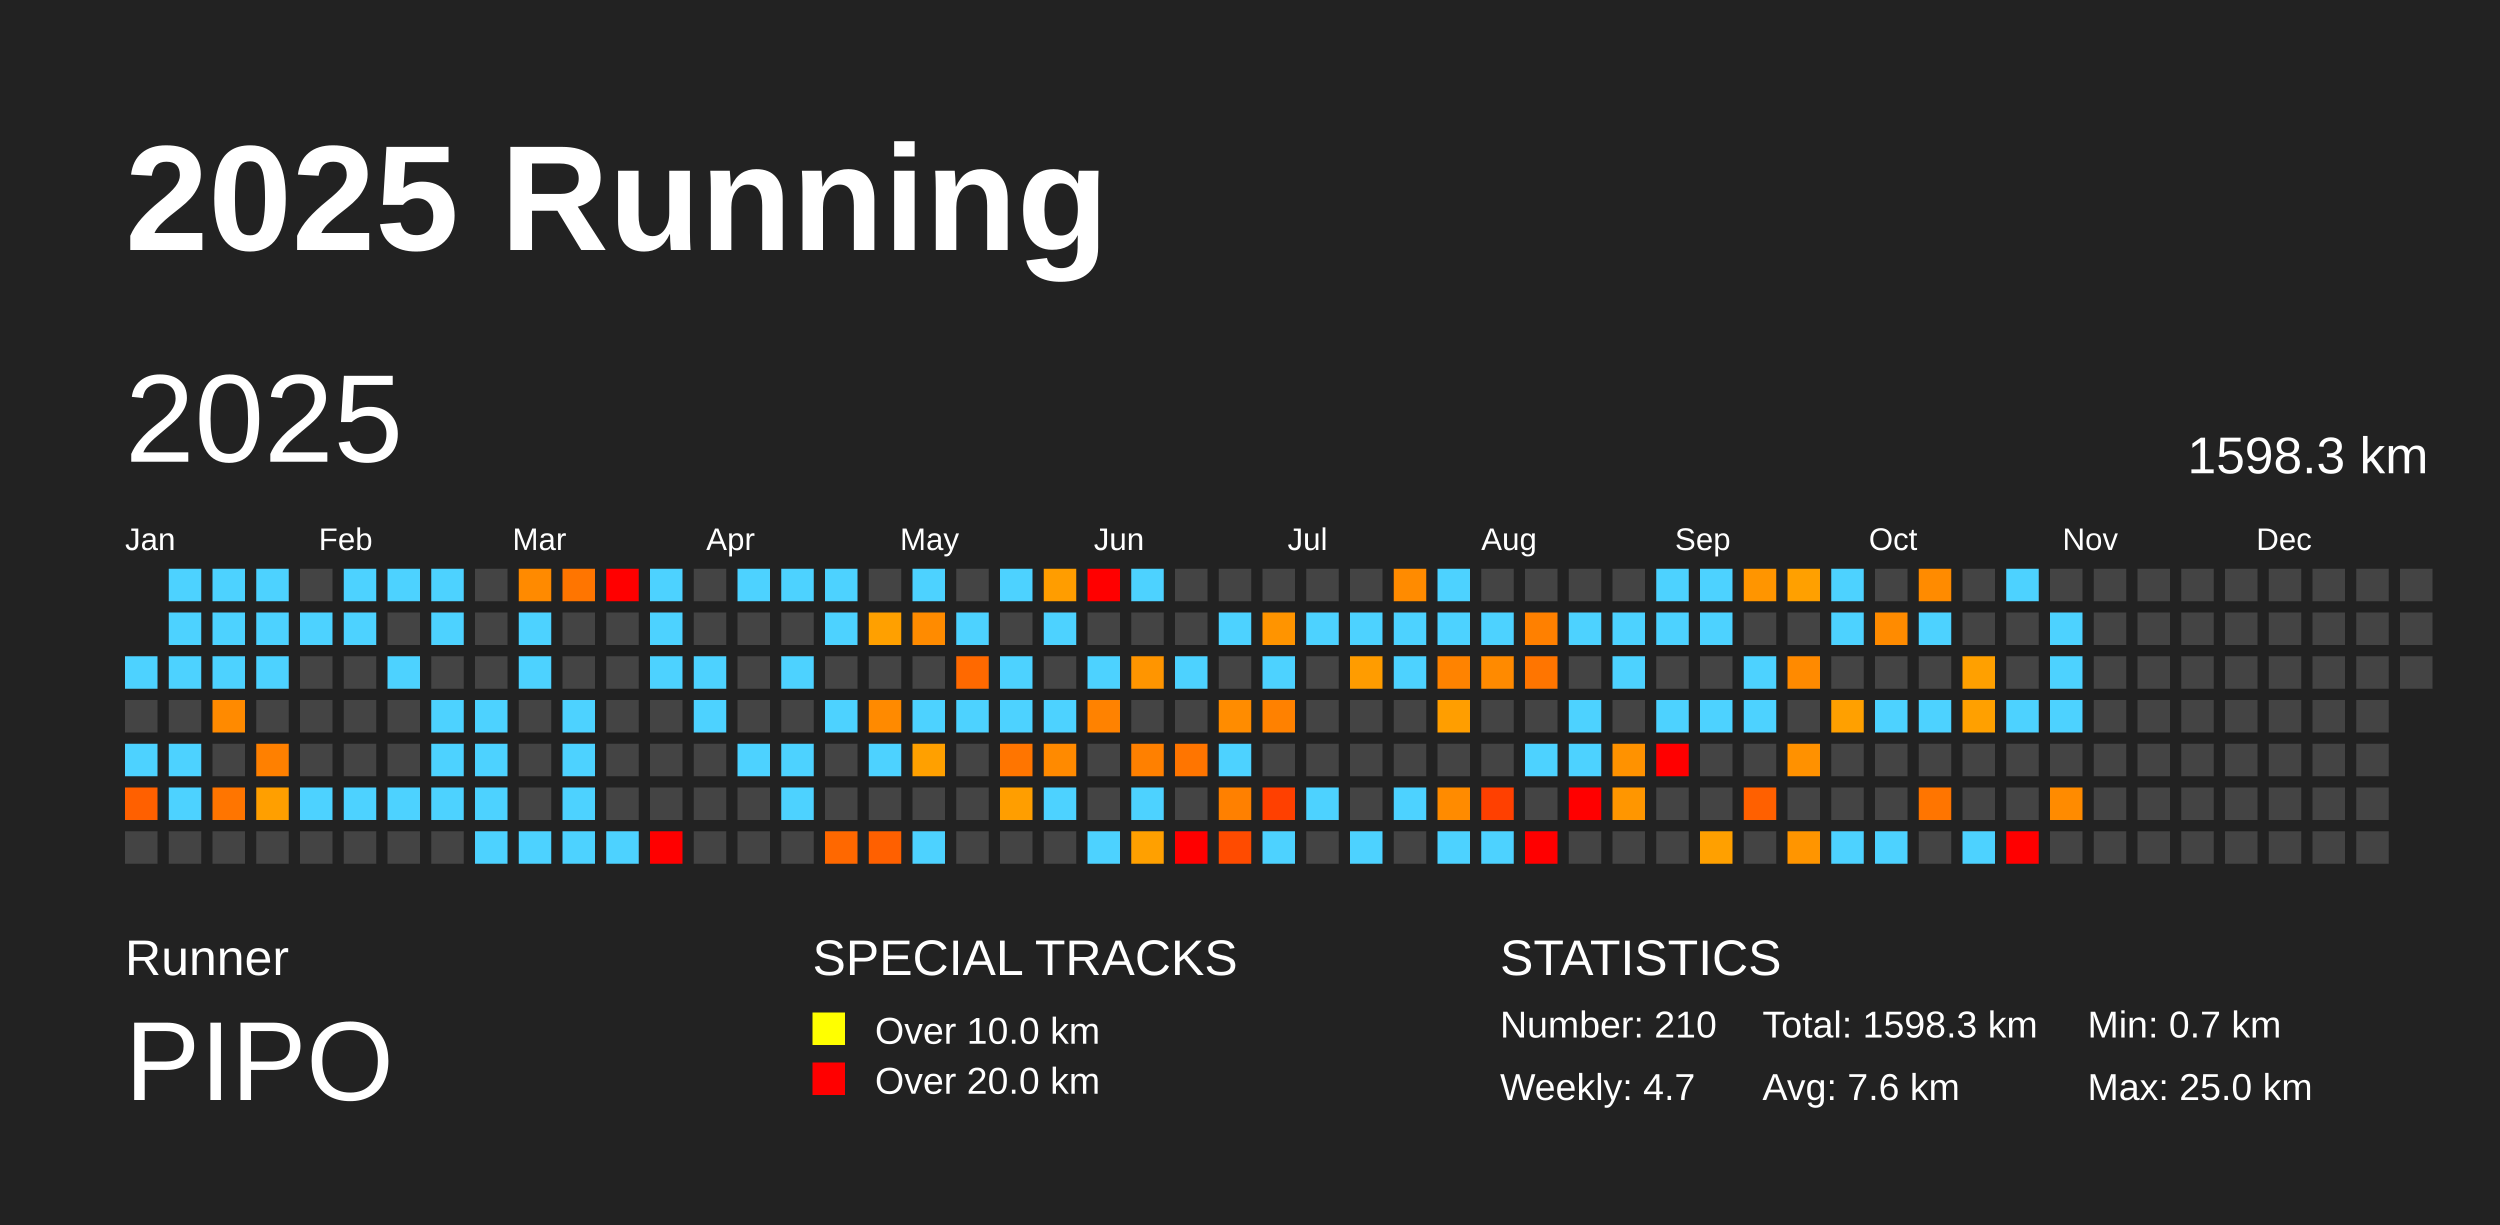
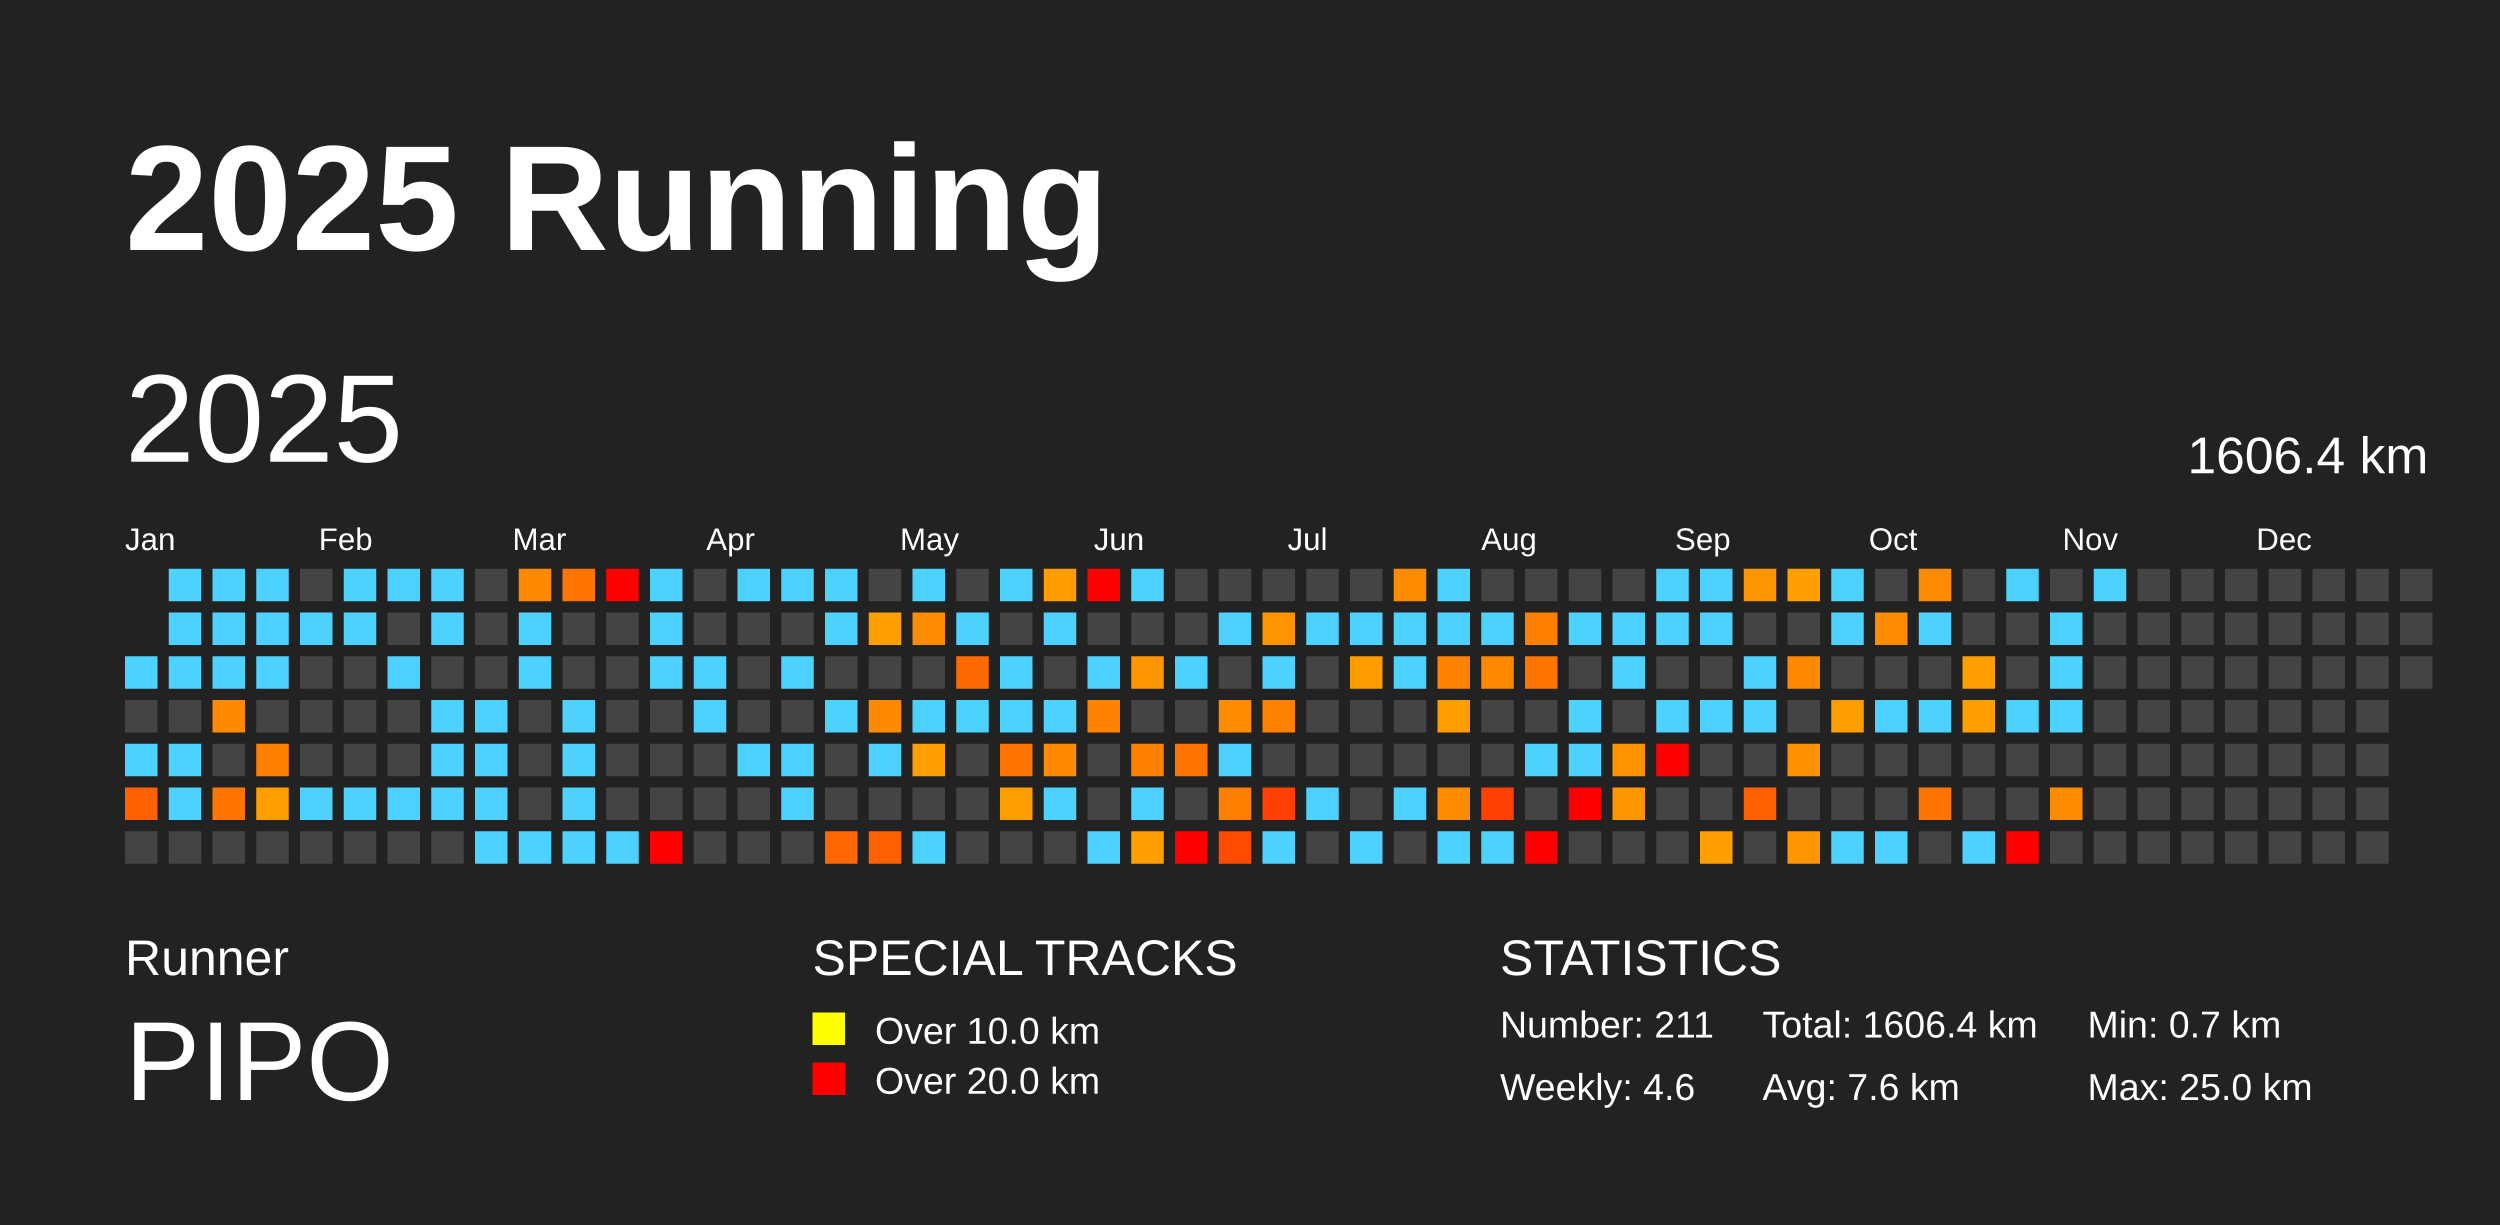
<svg xmlns="http://www.w3.org/2000/svg" baseProfile="full" height="98mm" version="1.1" viewBox="0,0,200,98" width="200mm">
  <defs />
  <rect fill="#222222" height="98" width="200" x="0" y="0" />
  <text fill="#FFFFFF" style="font-size:12px; font-family:Arial; font-weight:bold;" x="10" y="20">2025 Running</text>
  <text fill="#FFFFFF" style="font-size:4px; font-family:Arial" x="10" y="78">Runner</text>
  <text fill="#FFFFFF" style="font-size:9px; font-family:Arial" x="10" y="88">PIPO</text>
  <text fill="#FFFFFF" style="font-size:4px; font-family:Arial" x="65" y="78">SPECIAL TRACKS</text>
  <rect fill="yellow" height="2.6" width="2.6" x="65" y="81" />
  <text fill="#FFFFFF" style="font-size:3px; font-family:Arial" x="70" y="83.5">Over 10.0 km</text>
  <rect fill="red" height="2.6" width="2.6" x="65" y="85" />
  <text fill="#FFFFFF" style="font-size:3px; font-family:Arial" x="70" y="87.5">Over 20.0 km</text>
  <text fill="#FFFFFF" style="font-size:4px; font-family:Arial" x="120" y="78">STATISTICS</text>
-   <text fill="#FFFFFF" style="font-size:3px; font-family:Arial" x="120" y="83">Number: 210</text>
-   <text fill="#FFFFFF" style="font-size:3px; font-family:Arial" x="120" y="88">Weekly: 4.7</text>
-   <text fill="#FFFFFF" style="font-size:3px; font-family:Arial" x="141" y="83">Total: 1598.3 km</text>
+   <text fill="#FFFFFF" style="font-size:3px; font-family:Arial" x="120" y="83">Number: 211</text>
+   <text fill="#FFFFFF" style="font-size:3px; font-family:Arial" x="120" y="88">Weekly: 4.6</text>
+   <text fill="#FFFFFF" style="font-size:3px; font-family:Arial" x="141" y="83">Total: 1606.4 km</text>
  <text fill="#FFFFFF" style="font-size:3px; font-family:Arial" x="141" y="88">Avg: 7.6 km</text>
  <text fill="#FFFFFF" style="font-size:3px; font-family:Arial" x="167" y="83">Min: 0.7 km</text>
  <text fill="#FFFFFF" style="font-size:3px; font-family:Arial" x="167" y="88">Max: 25.0 km</text>
  <text dominant-baseline="hanging" fill="#FFFFFF" style="font-size:10.0px; font-family:Arial;" x="10" y="30">2025</text>
-   <text dominant-baseline="hanging" fill="#FFFFFF" style="font-size:4.125px; font-family:Arial;" x="175" y="35">1598.3 km</text>
+   <text dominant-baseline="hanging" fill="#FFFFFF" style="font-size:4.125px; font-family:Arial;" x="175" y="35">1606.4 km</text>
  <text fill="#FFFFFF" style="font-size:2.5px; font-family:Arial" x="10.0" y="44">Jan</text>
  <text fill="#FFFFFF" style="font-size:2.5px; font-family:Arial" x="25.5" y="44">Feb</text>
  <text fill="#FFFFFF" style="font-size:2.5px; font-family:Arial" x="41.0" y="44">Mar</text>
  <text fill="#FFFFFF" style="font-size:2.5px; font-family:Arial" x="56.5" y="44">Apr</text>
  <text fill="#FFFFFF" style="font-size:2.5px; font-family:Arial" x="72.0" y="44">May</text>
  <text fill="#FFFFFF" style="font-size:2.5px; font-family:Arial" x="87.5" y="44">Jun</text>
  <text fill="#FFFFFF" style="font-size:2.5px; font-family:Arial" x="103.0" y="44">Jul</text>
  <text fill="#FFFFFF" style="font-size:2.5px; font-family:Arial" x="118.5" y="44">Aug</text>
  <text fill="#FFFFFF" style="font-size:2.5px; font-family:Arial" x="134.0" y="44">Sep</text>
  <text fill="#FFFFFF" style="font-size:2.5px; font-family:Arial" x="149.5" y="44">Oct</text>
  <text fill="#FFFFFF" style="font-size:2.5px; font-family:Arial" x="165.0" y="44">Nov</text>
  <text fill="#FFFFFF" style="font-size:2.5px; font-family:Arial" x="180.5" y="44">Dec</text>
  <rect fill="#4dd2ff" height="2.6" width="2.6" x="10.0" y="52.5" />
  <rect fill="#444444" height="2.6" width="2.6" x="10.0" y="56.0" />
  <rect fill="#4dd2ff" height="2.6" width="2.6" x="10.0" y="59.5" />
  <rect fill="#ff6000" height="2.6" width="2.6" x="10.0" y="63.0" />
  <rect fill="#444444" height="2.6" width="2.6" x="10.0" y="66.5" />
  <rect fill="#4dd2ff" height="2.6" width="2.6" x="13.5" y="45.5" />
  <rect fill="#4dd2ff" height="2.6" width="2.6" x="13.5" y="49.0" />
  <rect fill="#4dd2ff" height="2.6" width="2.6" x="13.5" y="52.5" />
  <rect fill="#444444" height="2.6" width="2.6" x="13.5" y="56.0" />
  <rect fill="#4dd2ff" height="2.6" width="2.6" x="13.5" y="59.5" />
  <rect fill="#4dd2ff" height="2.6" width="2.6" x="13.5" y="63.0" />
  <rect fill="#444444" height="2.6" width="2.6" x="13.5" y="66.5" />
  <rect fill="#4dd2ff" height="2.6" width="2.6" x="17.0" y="45.5" />
  <rect fill="#4dd2ff" height="2.6" width="2.6" x="17.0" y="49.0" />
  <rect fill="#4dd2ff" height="2.6" width="2.6" x="17.0" y="52.5" />
  <rect fill="#ff8a00" height="2.6" width="2.6" x="17.0" y="56.0" />
  <rect fill="#444444" height="2.6" width="2.6" x="17.0" y="59.5" />
  <rect fill="#ff7500" height="2.6" width="2.6" x="17.0" y="63.0" />
  <rect fill="#444444" height="2.6" width="2.6" x="17.0" y="66.5" />
  <rect fill="#4dd2ff" height="2.6" width="2.6" x="20.5" y="45.5" />
  <rect fill="#4dd2ff" height="2.6" width="2.6" x="20.5" y="49.0" />
  <rect fill="#4dd2ff" height="2.6" width="2.6" x="20.5" y="52.5" />
  <rect fill="#444444" height="2.6" width="2.6" x="20.5" y="56.0" />
  <rect fill="#ff8000" height="2.6" width="2.6" x="20.5" y="59.5" />
  <rect fill="#ff9f00" height="2.6" width="2.6" x="20.5" y="63.0" />
  <rect fill="#444444" height="2.6" width="2.6" x="20.5" y="66.5" />
  <rect fill="#444444" height="2.6" width="2.6" x="24.0" y="45.5" />
  <rect fill="#4dd2ff" height="2.6" width="2.6" x="24.0" y="49.0" />
  <rect fill="#444444" height="2.6" width="2.6" x="24.0" y="52.5" />
  <rect fill="#444444" height="2.6" width="2.6" x="24.0" y="56.0" />
  <rect fill="#444444" height="2.6" width="2.6" x="24.0" y="59.5" />
  <rect fill="#4dd2ff" height="2.6" width="2.6" x="24.0" y="63.0" />
  <rect fill="#444444" height="2.6" width="2.6" x="24.0" y="66.5" />
  <rect fill="#4dd2ff" height="2.6" width="2.6" x="27.5" y="45.5" />
  <rect fill="#4dd2ff" height="2.6" width="2.6" x="27.5" y="49.0" />
  <rect fill="#444444" height="2.6" width="2.6" x="27.5" y="52.5" />
  <rect fill="#444444" height="2.6" width="2.6" x="27.5" y="56.0" />
  <rect fill="#444444" height="2.6" width="2.6" x="27.5" y="59.5" />
  <rect fill="#4dd2ff" height="2.6" width="2.6" x="27.5" y="63.0" />
  <rect fill="#444444" height="2.6" width="2.6" x="27.5" y="66.5" />
  <rect fill="#4dd2ff" height="2.6" width="2.6" x="31.0" y="45.5" />
  <rect fill="#444444" height="2.6" width="2.6" x="31.0" y="49.0" />
  <rect fill="#4dd2ff" height="2.6" width="2.6" x="31.0" y="52.5" />
  <rect fill="#444444" height="2.6" width="2.6" x="31.0" y="56.0" />
  <rect fill="#444444" height="2.6" width="2.6" x="31.0" y="59.5" />
  <rect fill="#4dd2ff" height="2.6" width="2.6" x="31.0" y="63.0" />
  <rect fill="#444444" height="2.6" width="2.6" x="31.0" y="66.5" />
  <rect fill="#4dd2ff" height="2.6" width="2.6" x="34.5" y="45.5" />
  <rect fill="#4dd2ff" height="2.6" width="2.6" x="34.5" y="49.0" />
  <rect fill="#444444" height="2.6" width="2.6" x="34.5" y="52.5" />
  <rect fill="#4dd2ff" height="2.6" width="2.6" x="34.5" y="56.0" />
  <rect fill="#4dd2ff" height="2.6" width="2.6" x="34.5" y="59.5" />
  <rect fill="#4dd2ff" height="2.6" width="2.6" x="34.5" y="63.0" />
  <rect fill="#444444" height="2.6" width="2.6" x="34.5" y="66.5" />
  <rect fill="#444444" height="2.6" width="2.6" x="38.0" y="45.5" />
  <rect fill="#444444" height="2.6" width="2.6" x="38.0" y="49.0" />
  <rect fill="#444444" height="2.6" width="2.6" x="38.0" y="52.5" />
  <rect fill="#4dd2ff" height="2.6" width="2.6" x="38.0" y="56.0" />
  <rect fill="#4dd2ff" height="2.6" width="2.6" x="38.0" y="59.5" />
  <rect fill="#4dd2ff" height="2.6" width="2.6" x="38.0" y="63.0" />
  <rect fill="#4dd2ff" height="2.6" width="2.6" x="38.0" y="66.5" />
  <rect fill="#ff8a00" height="2.6" width="2.6" x="41.5" y="45.5" />
  <rect fill="#4dd2ff" height="2.6" width="2.6" x="41.5" y="49.0" />
  <rect fill="#4dd2ff" height="2.6" width="2.6" x="41.5" y="52.5" />
  <rect fill="#444444" height="2.6" width="2.6" x="41.5" y="56.0" />
  <rect fill="#444444" height="2.6" width="2.6" x="41.5" y="59.5" />
  <rect fill="#444444" height="2.6" width="2.6" x="41.5" y="63.0" />
  <rect fill="#4dd2ff" height="2.6" width="2.6" x="41.5" y="66.5" />
  <rect fill="#ff7500" height="2.6" width="2.6" x="45.0" y="45.5" />
  <rect fill="#444444" height="2.6" width="2.6" x="45.0" y="49.0" />
  <rect fill="#444444" height="2.6" width="2.6" x="45.0" y="52.5" />
  <rect fill="#4dd2ff" height="2.6" width="2.6" x="45.0" y="56.0" />
  <rect fill="#4dd2ff" height="2.6" width="2.6" x="45.0" y="59.5" />
  <rect fill="#4dd2ff" height="2.6" width="2.6" x="45.0" y="63.0" />
  <rect fill="#4dd2ff" height="2.6" width="2.6" x="45.0" y="66.5" />
  <rect fill="red" height="2.6" width="2.6" x="48.5" y="45.5" />
  <rect fill="#444444" height="2.6" width="2.6" x="48.5" y="49.0" />
  <rect fill="#444444" height="2.6" width="2.6" x="48.5" y="52.5" />
  <rect fill="#444444" height="2.6" width="2.6" x="48.5" y="56.0" />
  <rect fill="#444444" height="2.6" width="2.6" x="48.5" y="59.5" />
  <rect fill="#444444" height="2.6" width="2.6" x="48.5" y="63.0" />
  <rect fill="#4dd2ff" height="2.6" width="2.6" x="48.5" y="66.5" />
  <rect fill="#4dd2ff" height="2.6" width="2.6" x="52.0" y="45.5" />
  <rect fill="#4dd2ff" height="2.6" width="2.6" x="52.0" y="49.0" />
  <rect fill="#4dd2ff" height="2.6" width="2.6" x="52.0" y="52.5" />
  <rect fill="#444444" height="2.6" width="2.6" x="52.0" y="56.0" />
  <rect fill="#444444" height="2.6" width="2.6" x="52.0" y="59.5" />
  <rect fill="#444444" height="2.6" width="2.6" x="52.0" y="63.0" />
  <rect fill="red" height="2.6" width="2.6" x="52.0" y="66.5" />
  <rect fill="#444444" height="2.6" width="2.6" x="55.5" y="45.5" />
  <rect fill="#444444" height="2.6" width="2.6" x="55.5" y="49.0" />
  <rect fill="#4dd2ff" height="2.6" width="2.6" x="55.5" y="52.5" />
  <rect fill="#4dd2ff" height="2.6" width="2.6" x="55.5" y="56.0" />
  <rect fill="#444444" height="2.6" width="2.6" x="55.5" y="59.5" />
  <rect fill="#444444" height="2.6" width="2.6" x="55.5" y="63.0" />
  <rect fill="#444444" height="2.6" width="2.6" x="55.5" y="66.5" />
  <rect fill="#4dd2ff" height="2.6" width="2.6" x="59.0" y="45.5" />
  <rect fill="#444444" height="2.6" width="2.6" x="59.0" y="49.0" />
  <rect fill="#444444" height="2.6" width="2.6" x="59.0" y="52.5" />
  <rect fill="#444444" height="2.6" width="2.6" x="59.0" y="56.0" />
  <rect fill="#4dd2ff" height="2.6" width="2.6" x="59.0" y="59.5" />
  <rect fill="#444444" height="2.6" width="2.6" x="59.0" y="63.0" />
  <rect fill="#444444" height="2.6" width="2.6" x="59.0" y="66.5" />
  <rect fill="#4dd2ff" height="2.6" width="2.6" x="62.5" y="45.5" />
  <rect fill="#444444" height="2.6" width="2.6" x="62.5" y="49.0" />
  <rect fill="#4dd2ff" height="2.6" width="2.6" x="62.5" y="52.5" />
  <rect fill="#444444" height="2.6" width="2.6" x="62.5" y="56.0" />
  <rect fill="#4dd2ff" height="2.6" width="2.6" x="62.5" y="59.5" />
  <rect fill="#4dd2ff" height="2.6" width="2.6" x="62.5" y="63.0" />
  <rect fill="#444444" height="2.6" width="2.6" x="62.5" y="66.5" />
  <rect fill="#4dd2ff" height="2.6" width="2.6" x="66.0" y="45.5" />
  <rect fill="#4dd2ff" height="2.6" width="2.6" x="66.0" y="49.0" />
  <rect fill="#444444" height="2.6" width="2.6" x="66.0" y="52.5" />
  <rect fill="#4dd2ff" height="2.6" width="2.6" x="66.0" y="56.0" />
  <rect fill="#444444" height="2.6" width="2.6" x="66.0" y="59.5" />
  <rect fill="#444444" height="2.6" width="2.6" x="66.0" y="63.0" />
  <rect fill="#ff6800" height="2.6" width="2.6" x="66.0" y="66.5" />
  <rect fill="#444444" height="2.6" width="2.6" x="69.5" y="45.5" />
  <rect fill="#ffa000" height="2.6" width="2.6" x="69.5" y="49.0" />
  <rect fill="#444444" height="2.6" width="2.6" x="69.5" y="52.5" />
  <rect fill="#ff8a00" height="2.6" width="2.6" x="69.5" y="56.0" />
  <rect fill="#4dd2ff" height="2.6" width="2.6" x="69.5" y="59.5" />
  <rect fill="#444444" height="2.6" width="2.6" x="69.5" y="63.0" />
  <rect fill="#ff6000" height="2.6" width="2.6" x="69.5" y="66.5" />
  <rect fill="#4dd2ff" height="2.6" width="2.6" x="73.0" y="45.5" />
  <rect fill="#ff8b00" height="2.6" width="2.6" x="73.0" y="49.0" />
  <rect fill="#444444" height="2.6" width="2.6" x="73.0" y="52.5" />
  <rect fill="#4dd2ff" height="2.6" width="2.6" x="73.0" y="56.0" />
  <rect fill="#ffa000" height="2.6" width="2.6" x="73.0" y="59.5" />
  <rect fill="#444444" height="2.6" width="2.6" x="73.0" y="63.0" />
  <rect fill="#4dd2ff" height="2.6" width="2.6" x="73.0" y="66.5" />
  <rect fill="#444444" height="2.6" width="2.6" x="76.5" y="45.5" />
  <rect fill="#4dd2ff" height="2.6" width="2.6" x="76.5" y="49.0" />
  <rect fill="#ff6900" height="2.6" width="2.6" x="76.5" y="52.5" />
  <rect fill="#4dd2ff" height="2.6" width="2.6" x="76.5" y="56.0" />
  <rect fill="#444444" height="2.6" width="2.6" x="76.5" y="59.5" />
  <rect fill="#444444" height="2.6" width="2.6" x="76.5" y="63.0" />
  <rect fill="#444444" height="2.6" width="2.6" x="76.5" y="66.5" />
  <rect fill="#4dd2ff" height="2.6" width="2.6" x="80.0" y="45.5" />
  <rect fill="#444444" height="2.6" width="2.6" x="80.0" y="49.0" />
  <rect fill="#4dd2ff" height="2.6" width="2.6" x="80.0" y="52.5" />
  <rect fill="#4dd2ff" height="2.6" width="2.6" x="80.0" y="56.0" />
  <rect fill="#ff7500" height="2.6" width="2.6" x="80.0" y="59.5" />
  <rect fill="#ff9e00" height="2.6" width="2.6" x="80.0" y="63.0" />
  <rect fill="#444444" height="2.6" width="2.6" x="80.0" y="66.5" />
  <rect fill="#ff9d00" height="2.6" width="2.6" x="83.5" y="45.5" />
  <rect fill="#4dd2ff" height="2.6" width="2.6" x="83.5" y="49.0" />
  <rect fill="#444444" height="2.6" width="2.6" x="83.5" y="52.5" />
  <rect fill="#4dd2ff" height="2.6" width="2.6" x="83.5" y="56.0" />
  <rect fill="#ff8a00" height="2.6" width="2.6" x="83.5" y="59.5" />
  <rect fill="#4dd2ff" height="2.6" width="2.6" x="83.5" y="63.0" />
  <rect fill="#444444" height="2.6" width="2.6" x="83.5" y="66.5" />
  <rect fill="red" height="2.6" width="2.6" x="87.0" y="45.5" />
  <rect fill="#444444" height="2.6" width="2.6" x="87.0" y="49.0" />
  <rect fill="#4dd2ff" height="2.6" width="2.6" x="87.0" y="52.5" />
  <rect fill="#ff8200" height="2.6" width="2.6" x="87.0" y="56.0" />
  <rect fill="#444444" height="2.6" width="2.6" x="87.0" y="59.5" />
  <rect fill="#444444" height="2.6" width="2.6" x="87.0" y="63.0" />
  <rect fill="#4dd2ff" height="2.6" width="2.6" x="87.0" y="66.5" />
  <rect fill="#4dd2ff" height="2.6" width="2.6" x="90.5" y="45.5" />
  <rect fill="#444444" height="2.6" width="2.6" x="90.5" y="49.0" />
  <rect fill="#ff9500" height="2.6" width="2.6" x="90.5" y="52.5" />
  <rect fill="#444444" height="2.6" width="2.6" x="90.5" y="56.0" />
  <rect fill="#ff8000" height="2.6" width="2.6" x="90.5" y="59.5" />
  <rect fill="#4dd2ff" height="2.6" width="2.6" x="90.5" y="63.0" />
  <rect fill="#ffa000" height="2.6" width="2.6" x="90.5" y="66.5" />
  <rect fill="#444444" height="2.6" width="2.6" x="94.0" y="45.5" />
  <rect fill="#444444" height="2.6" width="2.6" x="94.0" y="49.0" />
  <rect fill="#4dd2ff" height="2.6" width="2.6" x="94.0" y="52.5" />
  <rect fill="#444444" height="2.6" width="2.6" x="94.0" y="56.0" />
  <rect fill="#ff7500" height="2.6" width="2.6" x="94.0" y="59.5" />
  <rect fill="#444444" height="2.6" width="2.6" x="94.0" y="63.0" />
  <rect fill="red" height="2.6" width="2.6" x="94.0" y="66.5" />
  <rect fill="#444444" height="2.6" width="2.6" x="97.5" y="45.5" />
  <rect fill="#4dd2ff" height="2.6" width="2.6" x="97.5" y="49.0" />
  <rect fill="#444444" height="2.6" width="2.6" x="97.5" y="52.5" />
  <rect fill="#ff8c00" height="2.6" width="2.6" x="97.5" y="56.0" />
  <rect fill="#4dd2ff" height="2.6" width="2.6" x="97.5" y="59.5" />
  <rect fill="#ff8000" height="2.6" width="2.6" x="97.5" y="63.0" />
  <rect fill="#ff4b00" height="2.6" width="2.6" x="97.5" y="66.5" />
  <rect fill="#444444" height="2.6" width="2.6" x="101.0" y="45.5" />
  <rect fill="#ff9400" height="2.6" width="2.6" x="101.0" y="49.0" />
  <rect fill="#4dd2ff" height="2.6" width="2.6" x="101.0" y="52.5" />
  <rect fill="#ff8100" height="2.6" width="2.6" x="101.0" y="56.0" />
  <rect fill="#444444" height="2.6" width="2.6" x="101.0" y="59.5" />
  <rect fill="#ff4000" height="2.6" width="2.6" x="101.0" y="63.0" />
  <rect fill="#4dd2ff" height="2.6" width="2.6" x="101.0" y="66.5" />
  <rect fill="#444444" height="2.6" width="2.6" x="104.5" y="45.5" />
  <rect fill="#4dd2ff" height="2.6" width="2.6" x="104.5" y="49.0" />
  <rect fill="#444444" height="2.6" width="2.6" x="104.5" y="52.5" />
  <rect fill="#444444" height="2.6" width="2.6" x="104.5" y="56.0" />
  <rect fill="#444444" height="2.6" width="2.6" x="104.5" y="59.5" />
  <rect fill="#4dd2ff" height="2.6" width="2.6" x="104.5" y="63.0" />
  <rect fill="#444444" height="2.6" width="2.6" x="104.5" y="66.5" />
  <rect fill="#444444" height="2.6" width="2.6" x="108.0" y="45.5" />
  <rect fill="#4dd2ff" height="2.6" width="2.6" x="108.0" y="49.0" />
  <rect fill="#ff9c00" height="2.6" width="2.6" x="108.0" y="52.5" />
  <rect fill="#444444" height="2.6" width="2.6" x="108.0" y="56.0" />
  <rect fill="#444444" height="2.6" width="2.6" x="108.0" y="59.5" />
  <rect fill="#444444" height="2.6" width="2.6" x="108.0" y="63.0" />
  <rect fill="#4dd2ff" height="2.6" width="2.6" x="108.0" y="66.5" />
  <rect fill="#ff8b00" height="2.6" width="2.6" x="111.5" y="45.5" />
  <rect fill="#4dd2ff" height="2.6" width="2.6" x="111.5" y="49.0" />
  <rect fill="#4dd2ff" height="2.6" width="2.6" x="111.5" y="52.5" />
  <rect fill="#444444" height="2.6" width="2.6" x="111.5" y="56.0" />
  <rect fill="#444444" height="2.6" width="2.6" x="111.5" y="59.5" />
  <rect fill="#4dd2ff" height="2.6" width="2.6" x="111.5" y="63.0" />
  <rect fill="#444444" height="2.6" width="2.6" x="111.5" y="66.5" />
  <rect fill="#4dd2ff" height="2.6" width="2.6" x="115.0" y="45.5" />
  <rect fill="#4dd2ff" height="2.6" width="2.6" x="115.0" y="49.0" />
  <rect fill="#ff8300" height="2.6" width="2.6" x="115.0" y="52.5" />
  <rect fill="#ff9e00" height="2.6" width="2.6" x="115.0" y="56.0" />
  <rect fill="#444444" height="2.6" width="2.6" x="115.0" y="59.5" />
  <rect fill="#ff8b00" height="2.6" width="2.6" x="115.0" y="63.0" />
  <rect fill="#4dd2ff" height="2.6" width="2.6" x="115.0" y="66.5" />
  <rect fill="#444444" height="2.6" width="2.6" x="118.5" y="45.5" />
  <rect fill="#4dd2ff" height="2.6" width="2.6" x="118.5" y="49.0" />
  <rect fill="#ff8a00" height="2.6" width="2.6" x="118.5" y="52.5" />
  <rect fill="#444444" height="2.6" width="2.6" x="118.5" y="56.0" />
  <rect fill="#444444" height="2.6" width="2.6" x="118.5" y="59.5" />
  <rect fill="#ff4000" height="2.6" width="2.6" x="118.5" y="63.0" />
  <rect fill="#4dd2ff" height="2.6" width="2.6" x="118.5" y="66.5" />
  <rect fill="#444444" height="2.6" width="2.6" x="122.0" y="45.5" />
  <rect fill="#ff8000" height="2.6" width="2.6" x="122.0" y="49.0" />
  <rect fill="#ff7500" height="2.6" width="2.6" x="122.0" y="52.5" />
  <rect fill="#444444" height="2.6" width="2.6" x="122.0" y="56.0" />
  <rect fill="#4dd2ff" height="2.6" width="2.6" x="122.0" y="59.5" />
  <rect fill="#444444" height="2.6" width="2.6" x="122.0" y="63.0" />
  <rect fill="red" height="2.6" width="2.6" x="122.0" y="66.5" />
  <rect fill="#444444" height="2.6" width="2.6" x="125.5" y="45.5" />
  <rect fill="#4dd2ff" height="2.6" width="2.6" x="125.5" y="49.0" />
  <rect fill="#444444" height="2.6" width="2.6" x="125.5" y="52.5" />
  <rect fill="#4dd2ff" height="2.6" width="2.6" x="125.5" y="56.0" />
  <rect fill="#4dd2ff" height="2.6" width="2.6" x="125.5" y="59.5" />
  <rect fill="red" height="2.6" width="2.6" x="125.5" y="63.0" />
  <rect fill="#444444" height="2.6" width="2.6" x="125.5" y="66.5" />
  <rect fill="#444444" height="2.6" width="2.6" x="129.0" y="45.5" />
  <rect fill="#4dd2ff" height="2.6" width="2.6" x="129.0" y="49.0" />
  <rect fill="#4dd2ff" height="2.6" width="2.6" x="129.0" y="52.5" />
  <rect fill="#444444" height="2.6" width="2.6" x="129.0" y="56.0" />
  <rect fill="#ff9200" height="2.6" width="2.6" x="129.0" y="59.5" />
  <rect fill="#ff9600" height="2.6" width="2.6" x="129.0" y="63.0" />
  <rect fill="#444444" height="2.6" width="2.6" x="129.0" y="66.5" />
  <rect fill="#4dd2ff" height="2.6" width="2.6" x="132.5" y="45.5" />
  <rect fill="#4dd2ff" height="2.6" width="2.6" x="132.5" y="49.0" />
  <rect fill="#444444" height="2.6" width="2.6" x="132.5" y="52.5" />
  <rect fill="#4dd2ff" height="2.6" width="2.6" x="132.5" y="56.0" />
  <rect fill="red" height="2.6" width="2.6" x="132.5" y="59.5" />
  <rect fill="#444444" height="2.6" width="2.6" x="132.5" y="63.0" />
  <rect fill="#444444" height="2.6" width="2.6" x="132.5" y="66.5" />
  <rect fill="#4dd2ff" height="2.6" width="2.6" x="136.0" y="45.5" />
  <rect fill="#4dd2ff" height="2.6" width="2.6" x="136.0" y="49.0" />
  <rect fill="#444444" height="2.6" width="2.6" x="136.0" y="52.5" />
  <rect fill="#4dd2ff" height="2.6" width="2.6" x="136.0" y="56.0" />
  <rect fill="#444444" height="2.6" width="2.6" x="136.0" y="59.5" />
  <rect fill="#444444" height="2.6" width="2.6" x="136.0" y="63.0" />
  <rect fill="#ffa000" height="2.6" width="2.6" x="136.0" y="66.5" />
  <rect fill="#ff9500" height="2.6" width="2.6" x="139.5" y="45.5" />
  <rect fill="#444444" height="2.6" width="2.6" x="139.5" y="49.0" />
  <rect fill="#4dd2ff" height="2.6" width="2.6" x="139.5" y="52.5" />
  <rect fill="#4dd2ff" height="2.6" width="2.6" x="139.5" y="56.0" />
  <rect fill="#444444" height="2.6" width="2.6" x="139.5" y="59.5" />
  <rect fill="#ff6000" height="2.6" width="2.6" x="139.5" y="63.0" />
  <rect fill="#444444" height="2.6" width="2.6" x="139.5" y="66.5" />
  <rect fill="#ffa000" height="2.6" width="2.6" x="143.0" y="45.5" />
  <rect fill="#444444" height="2.6" width="2.6" x="143.0" y="49.0" />
  <rect fill="#ff8a00" height="2.6" width="2.6" x="143.0" y="52.5" />
  <rect fill="#444444" height="2.6" width="2.6" x="143.0" y="56.0" />
  <rect fill="#ff9100" height="2.6" width="2.6" x="143.0" y="59.5" />
  <rect fill="#444444" height="2.6" width="2.6" x="143.0" y="63.0" />
  <rect fill="#ff9500" height="2.6" width="2.6" x="143.0" y="66.5" />
  <rect fill="#4dd2ff" height="2.6" width="2.6" x="146.5" y="45.5" />
  <rect fill="#4dd2ff" height="2.6" width="2.6" x="146.5" y="49.0" />
  <rect fill="#444444" height="2.6" width="2.6" x="146.5" y="52.5" />
  <rect fill="#ffa000" height="2.6" width="2.6" x="146.5" y="56.0" />
  <rect fill="#444444" height="2.6" width="2.6" x="146.5" y="59.5" />
  <rect fill="#444444" height="2.6" width="2.6" x="146.5" y="63.0" />
  <rect fill="#4dd2ff" height="2.6" width="2.6" x="146.5" y="66.5" />
  <rect fill="#444444" height="2.6" width="2.6" x="150.0" y="45.5" />
  <rect fill="#ff8b00" height="2.6" width="2.6" x="150.0" y="49.0" />
  <rect fill="#444444" height="2.6" width="2.6" x="150.0" y="52.5" />
  <rect fill="#4dd2ff" height="2.6" width="2.6" x="150.0" y="56.0" />
  <rect fill="#444444" height="2.6" width="2.6" x="150.0" y="59.5" />
  <rect fill="#444444" height="2.6" width="2.6" x="150.0" y="63.0" />
  <rect fill="#4dd2ff" height="2.6" width="2.6" x="150.0" y="66.5" />
  <rect fill="#ff8b00" height="2.6" width="2.6" x="153.5" y="45.5" />
  <rect fill="#4dd2ff" height="2.6" width="2.6" x="153.5" y="49.0" />
  <rect fill="#444444" height="2.6" width="2.6" x="153.5" y="52.5" />
  <rect fill="#4dd2ff" height="2.6" width="2.6" x="153.5" y="56.0" />
  <rect fill="#444444" height="2.6" width="2.6" x="153.5" y="59.5" />
  <rect fill="#ff7500" height="2.6" width="2.6" x="153.5" y="63.0" />
  <rect fill="#444444" height="2.6" width="2.6" x="153.5" y="66.5" />
  <rect fill="#444444" height="2.6" width="2.6" x="157.0" y="45.5" />
  <rect fill="#444444" height="2.6" width="2.6" x="157.0" y="49.0" />
  <rect fill="#ffa000" height="2.6" width="2.6" x="157.0" y="52.5" />
  <rect fill="#ffa000" height="2.6" width="2.6" x="157.0" y="56.0" />
  <rect fill="#444444" height="2.6" width="2.6" x="157.0" y="59.5" />
  <rect fill="#444444" height="2.6" width="2.6" x="157.0" y="63.0" />
  <rect fill="#4dd2ff" height="2.6" width="2.6" x="157.0" y="66.5" />
  <rect fill="#4dd2ff" height="2.6" width="2.6" x="160.5" y="45.5" />
  <rect fill="#444444" height="2.6" width="2.6" x="160.5" y="49.0" />
  <rect fill="#444444" height="2.6" width="2.6" x="160.5" y="52.5" />
  <rect fill="#4dd2ff" height="2.6" width="2.6" x="160.5" y="56.0" />
  <rect fill="#444444" height="2.6" width="2.6" x="160.5" y="59.5" />
  <rect fill="#444444" height="2.6" width="2.6" x="160.5" y="63.0" />
  <rect fill="red" height="2.6" width="2.6" x="160.5" y="66.5" />
  <rect fill="#444444" height="2.6" width="2.6" x="164.0" y="45.5" />
  <rect fill="#4dd2ff" height="2.6" width="2.6" x="164.0" y="49.0" />
  <rect fill="#4dd2ff" height="2.6" width="2.6" x="164.0" y="52.5" />
  <rect fill="#4dd2ff" height="2.6" width="2.6" x="164.0" y="56.0" />
  <rect fill="#444444" height="2.6" width="2.6" x="164.0" y="59.5" />
  <rect fill="#ff8b00" height="2.6" width="2.6" x="164.0" y="63.0" />
  <rect fill="#444444" height="2.6" width="2.6" x="164.0" y="66.5" />
-   <rect fill="#444444" height="2.6" width="2.6" x="167.5" y="45.5" />
+   <rect fill="#4dd2ff" height="2.6" width="2.6" x="167.5" y="45.5" />
  <rect fill="#444444" height="2.6" width="2.6" x="167.5" y="49.0" />
  <rect fill="#444444" height="2.6" width="2.6" x="167.5" y="52.5" />
  <rect fill="#444444" height="2.6" width="2.6" x="167.5" y="56.0" />
  <rect fill="#444444" height="2.6" width="2.6" x="167.5" y="59.5" />
  <rect fill="#444444" height="2.6" width="2.6" x="167.5" y="63.0" />
  <rect fill="#444444" height="2.6" width="2.6" x="167.5" y="66.5" />
  <rect fill="#444444" height="2.6" width="2.6" x="171.0" y="45.5" />
  <rect fill="#444444" height="2.6" width="2.6" x="171.0" y="49.0" />
  <rect fill="#444444" height="2.6" width="2.6" x="171.0" y="52.5" />
  <rect fill="#444444" height="2.6" width="2.6" x="171.0" y="56.0" />
  <rect fill="#444444" height="2.6" width="2.6" x="171.0" y="59.5" />
  <rect fill="#444444" height="2.6" width="2.6" x="171.0" y="63.0" />
  <rect fill="#444444" height="2.6" width="2.6" x="171.0" y="66.5" />
  <rect fill="#444444" height="2.6" width="2.6" x="174.5" y="45.5" />
  <rect fill="#444444" height="2.6" width="2.6" x="174.5" y="49.0" />
  <rect fill="#444444" height="2.6" width="2.6" x="174.5" y="52.5" />
  <rect fill="#444444" height="2.6" width="2.6" x="174.5" y="56.0" />
  <rect fill="#444444" height="2.6" width="2.6" x="174.5" y="59.5" />
  <rect fill="#444444" height="2.6" width="2.6" x="174.5" y="63.0" />
  <rect fill="#444444" height="2.6" width="2.6" x="174.5" y="66.5" />
  <rect fill="#444444" height="2.6" width="2.6" x="178.0" y="45.5" />
  <rect fill="#444444" height="2.6" width="2.6" x="178.0" y="49.0" />
  <rect fill="#444444" height="2.6" width="2.6" x="178.0" y="52.5" />
  <rect fill="#444444" height="2.6" width="2.6" x="178.0" y="56.0" />
  <rect fill="#444444" height="2.6" width="2.6" x="178.0" y="59.5" />
  <rect fill="#444444" height="2.6" width="2.6" x="178.0" y="63.0" />
  <rect fill="#444444" height="2.6" width="2.6" x="178.0" y="66.5" />
  <rect fill="#444444" height="2.6" width="2.6" x="181.5" y="45.5" />
  <rect fill="#444444" height="2.6" width="2.6" x="181.5" y="49.0" />
  <rect fill="#444444" height="2.6" width="2.6" x="181.5" y="52.5" />
  <rect fill="#444444" height="2.6" width="2.6" x="181.5" y="56.0" />
  <rect fill="#444444" height="2.6" width="2.6" x="181.5" y="59.5" />
  <rect fill="#444444" height="2.6" width="2.6" x="181.5" y="63.0" />
  <rect fill="#444444" height="2.6" width="2.6" x="181.5" y="66.5" />
  <rect fill="#444444" height="2.6" width="2.6" x="185.0" y="45.5" />
  <rect fill="#444444" height="2.6" width="2.6" x="185.0" y="49.0" />
  <rect fill="#444444" height="2.6" width="2.6" x="185.0" y="52.5" />
  <rect fill="#444444" height="2.6" width="2.6" x="185.0" y="56.0" />
  <rect fill="#444444" height="2.6" width="2.6" x="185.0" y="59.5" />
  <rect fill="#444444" height="2.6" width="2.6" x="185.0" y="63.0" />
  <rect fill="#444444" height="2.6" width="2.6" x="185.0" y="66.5" />
  <rect fill="#444444" height="2.6" width="2.6" x="188.5" y="45.5" />
  <rect fill="#444444" height="2.6" width="2.6" x="188.5" y="49.0" />
  <rect fill="#444444" height="2.6" width="2.6" x="188.5" y="52.5" />
  <rect fill="#444444" height="2.6" width="2.6" x="188.5" y="56.0" />
  <rect fill="#444444" height="2.6" width="2.6" x="188.5" y="59.5" />
  <rect fill="#444444" height="2.6" width="2.6" x="188.5" y="63.0" />
  <rect fill="#444444" height="2.6" width="2.6" x="188.5" y="66.5" />
  <rect fill="#444444" height="2.6" width="2.6" x="192.0" y="45.5" />
  <rect fill="#444444" height="2.6" width="2.6" x="192.0" y="49.0" />
  <rect fill="#444444" height="2.6" width="2.6" x="192.0" y="52.5" />
</svg>
